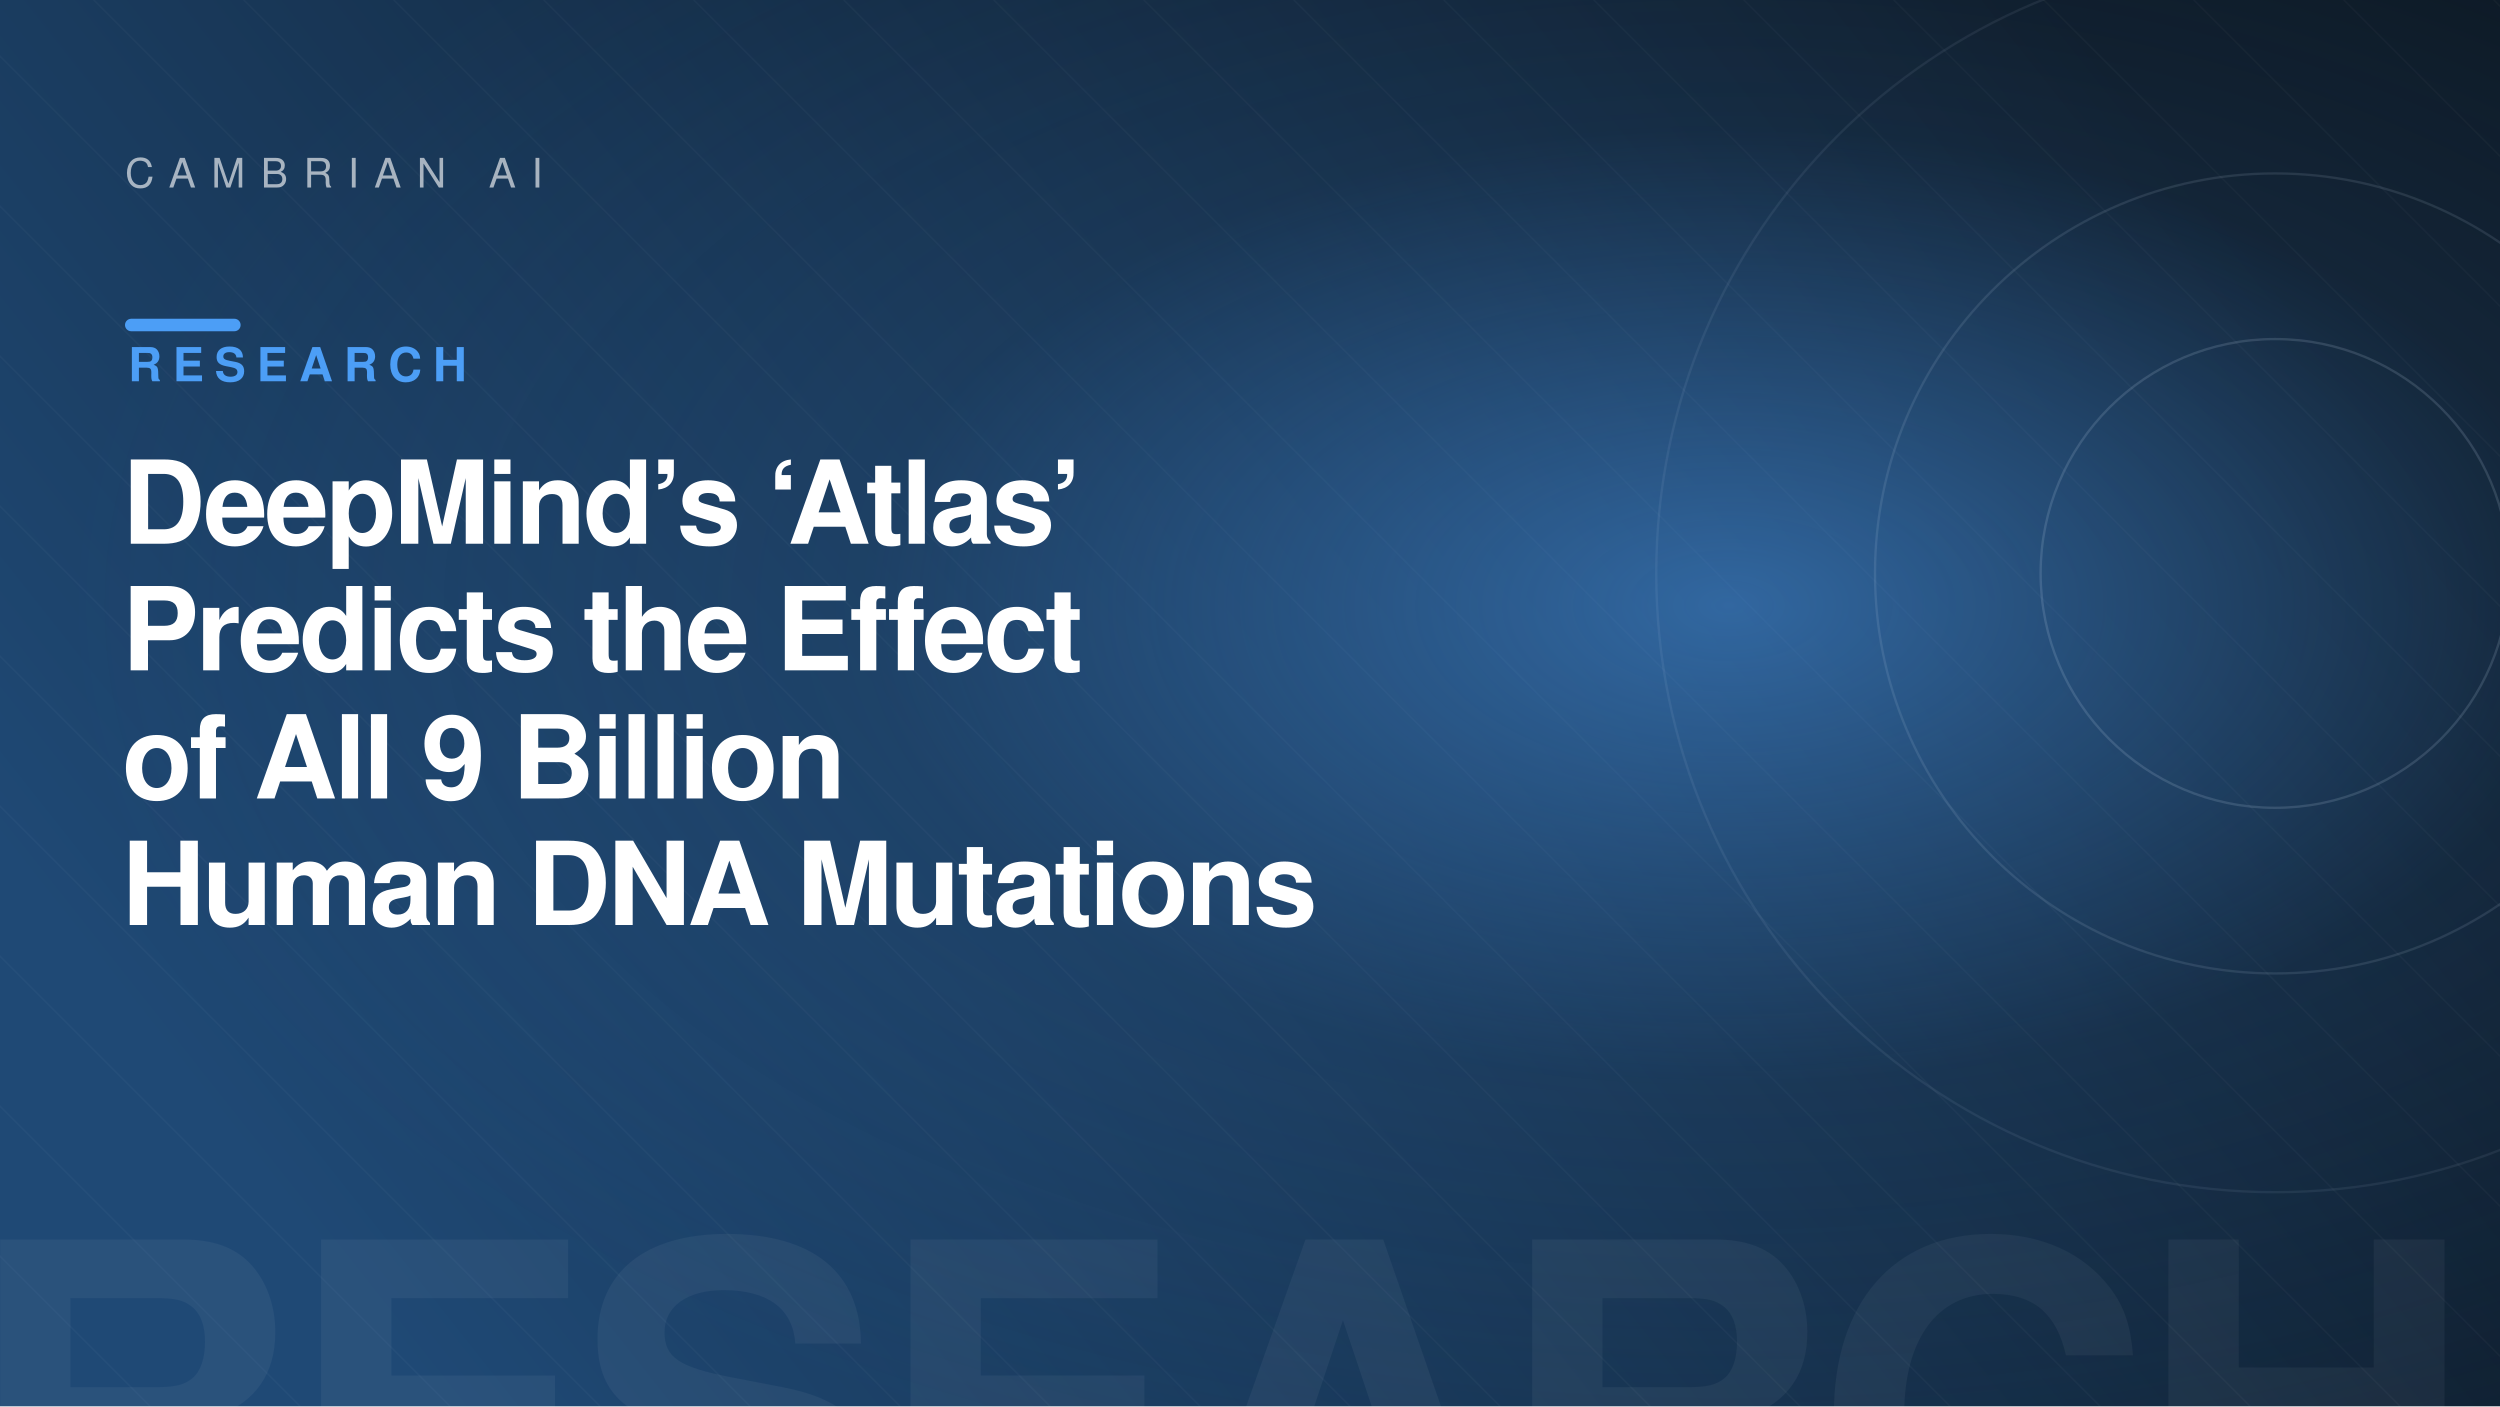
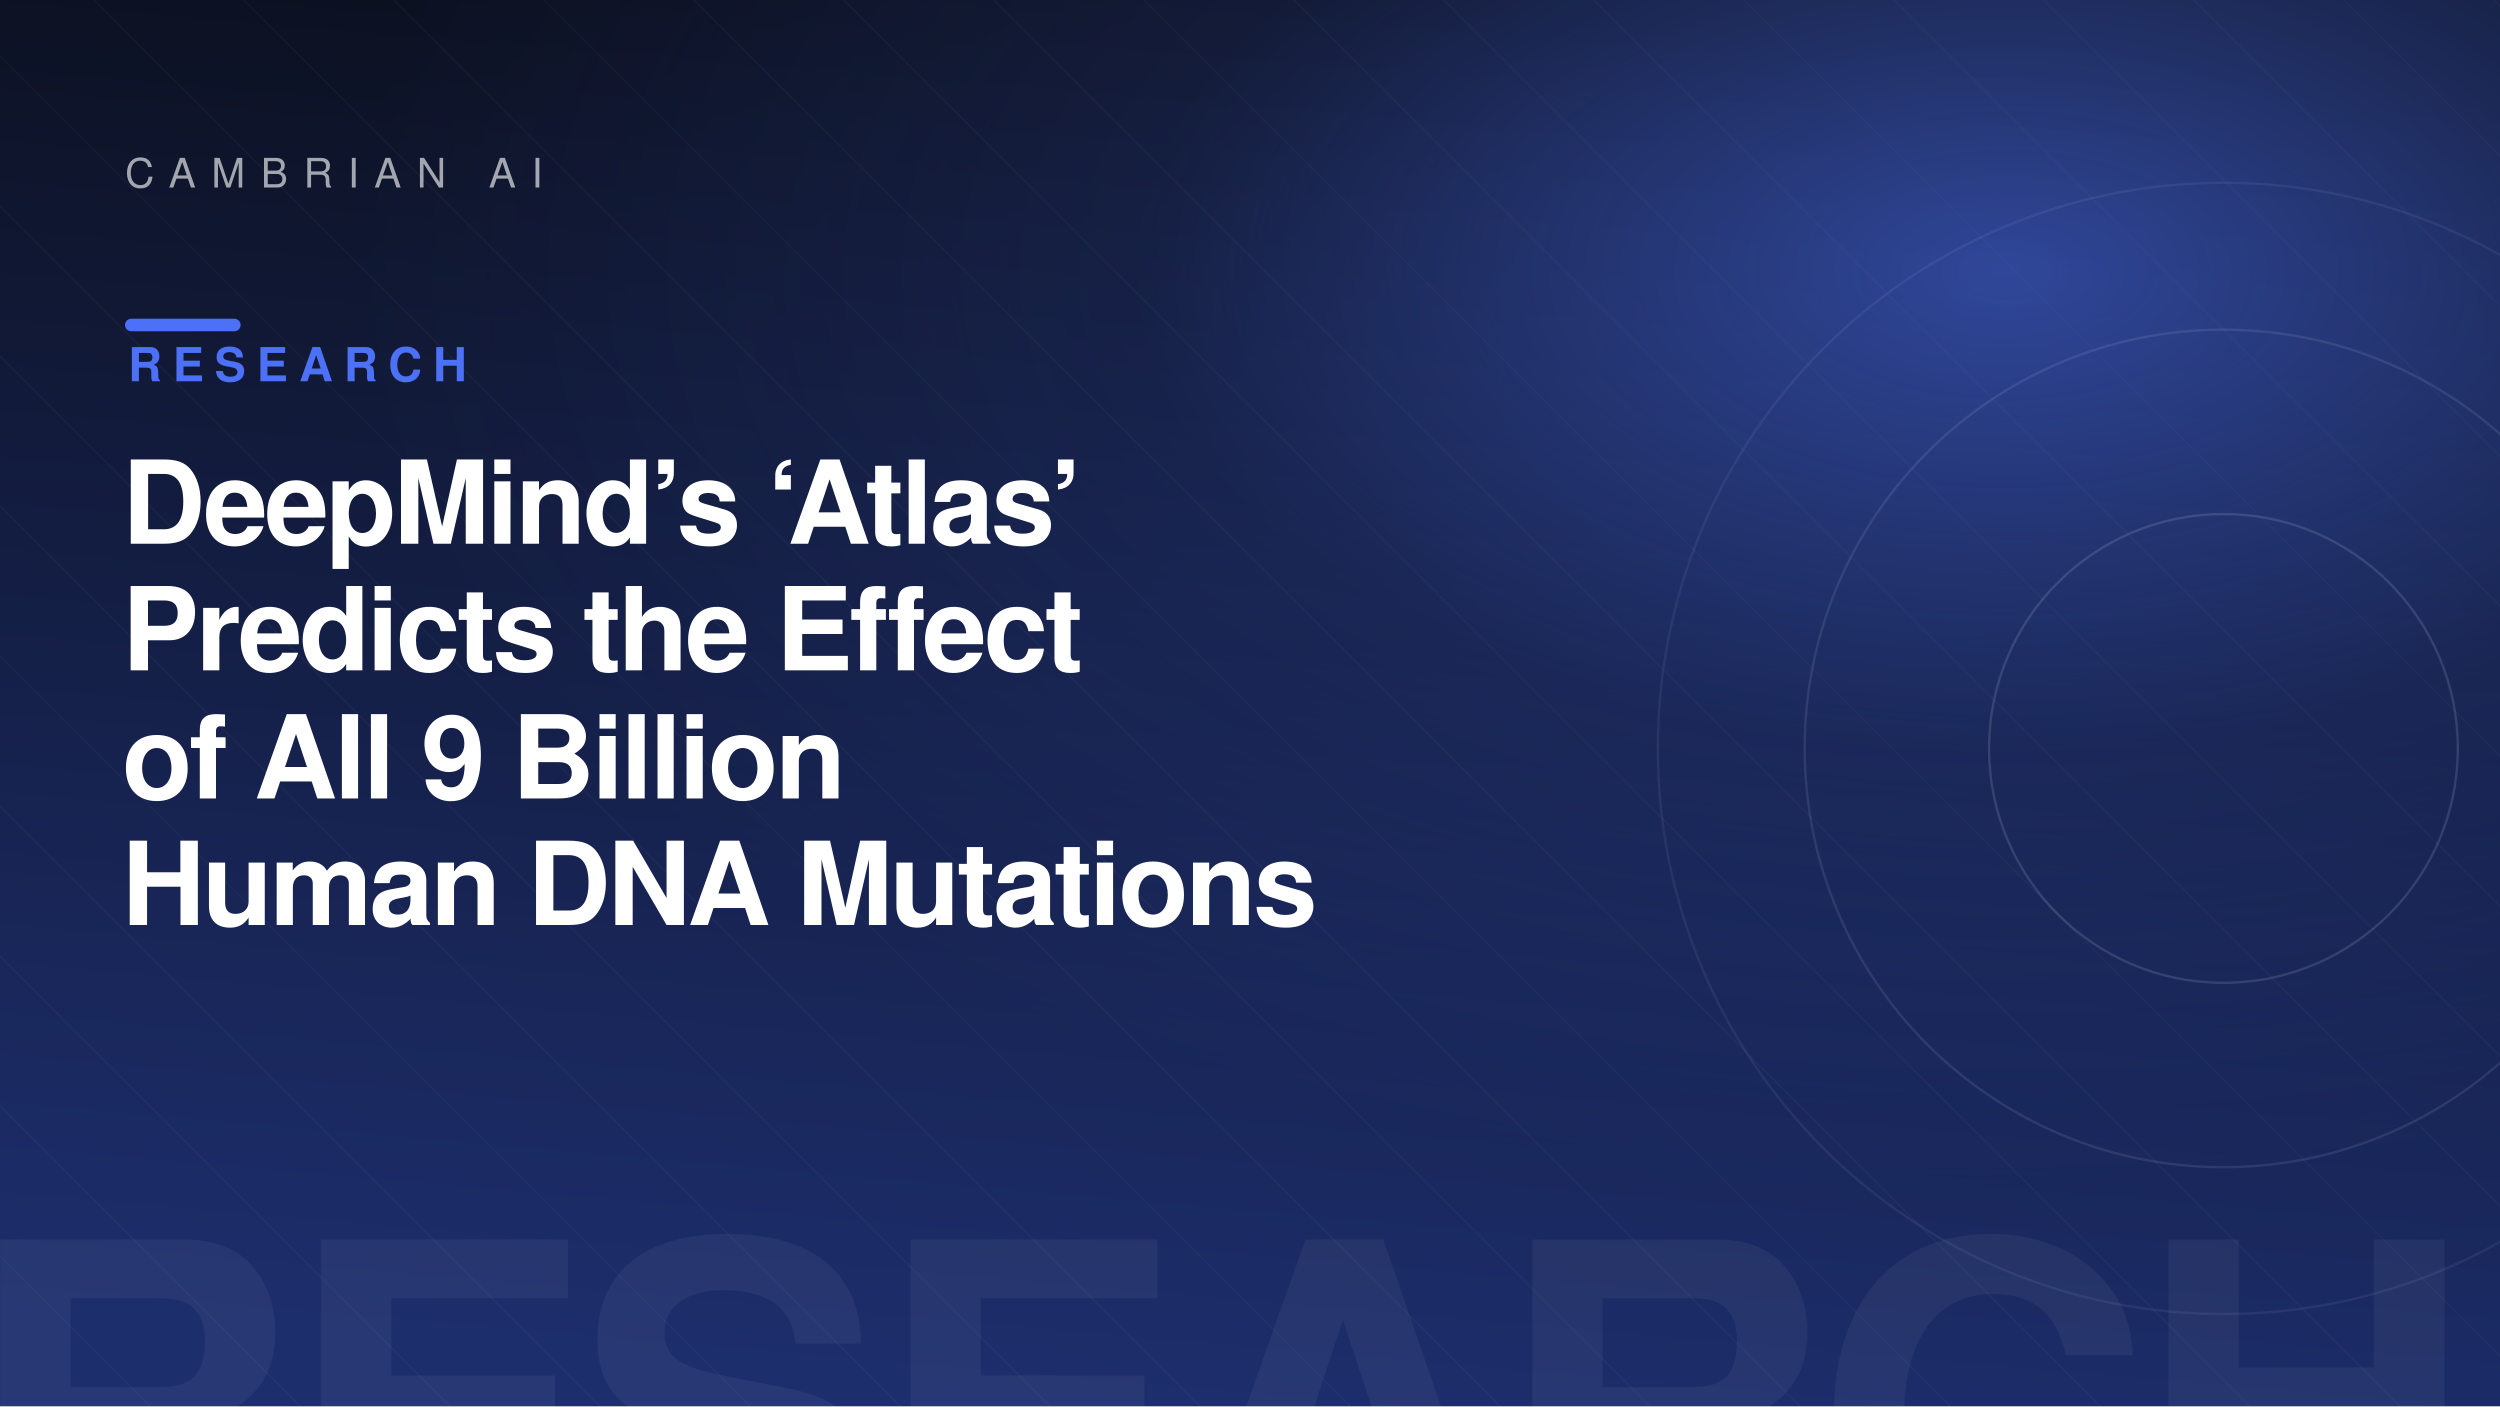
<svg xmlns="http://www.w3.org/2000/svg" width="1600" height="900" viewBox="0 0 1600 900" role="img" aria-label="DeepMind’s ‘Atlas’ Predicts the Effect of All 9 Billion Human DNA Mutations">
  <defs>
-     <linearGradient id="bg" gradientTransform="rotate(156 0.5 0.5)">
-       <stop offset="0" stop-color="hsl(211, 44%, 8%)" />
-       <stop offset="1" stop-color="hsl(211, 58%, 29%)" />
+     <linearGradient id="bg" gradientTransform="rotate(98 0.5 0.5)">
+       <stop offset="0" stop-color="hsl(227, 44%, 8%)" />
+       <stop offset="1" stop-color="hsl(227, 58%, 27%)" />
    </linearGradient>
-     <radialGradient id="glow" cx="69%" cy="43%" r="66%">
-       <stop offset="0" stop-color="hsl(211, 90%, 63%)" stop-opacity="0.55" />
-       <stop offset="52%" stop-color="hsl(211, 90%, 63%)" stop-opacity="0.12" />
-       <stop offset="100%" stop-color="hsl(211, 90%, 63%)" stop-opacity="0" />
+     <radialGradient id="glow" cx="80%" cy="19%" r="66%">
+       <stop offset="0" stop-color="hsl(227, 90%, 63%)" stop-opacity="0.55" />
+       <stop offset="52%" stop-color="hsl(227, 90%, 63%)" stop-opacity="0.12" />
+       <stop offset="100%" stop-color="hsl(227, 90%, 63%)" stop-opacity="0" />
    </radialGradient>
  </defs>
  <rect width="1600" height="900" fill="url(#bg)" />
  <g>
    <line x1="-900" y1="0" x2="0" y2="900" stroke="#ffffff" stroke-width="1" opacity="0.028" />
    <line x1="-804" y1="0" x2="96" y2="900" stroke="#ffffff" stroke-width="1" opacity="0.028" />
    <line x1="-708" y1="0" x2="192" y2="900" stroke="#ffffff" stroke-width="1" opacity="0.028" />
    <line x1="-612" y1="0" x2="288" y2="900" stroke="#ffffff" stroke-width="1" opacity="0.028" />
    <line x1="-516" y1="0" x2="384" y2="900" stroke="#ffffff" stroke-width="1" opacity="0.028" />
    <line x1="-420" y1="0" x2="480" y2="900" stroke="#ffffff" stroke-width="1" opacity="0.028" />
    <line x1="-324" y1="0" x2="576" y2="900" stroke="#ffffff" stroke-width="1" opacity="0.028" />
    <line x1="-228" y1="0" x2="672" y2="900" stroke="#ffffff" stroke-width="1" opacity="0.028" />
    <line x1="-132" y1="0" x2="768" y2="900" stroke="#ffffff" stroke-width="1" opacity="0.028" />
    <line x1="-36" y1="0" x2="864" y2="900" stroke="#ffffff" stroke-width="1" opacity="0.028" />
    <line x1="60" y1="0" x2="960" y2="900" stroke="#ffffff" stroke-width="1" opacity="0.028" />
    <line x1="156" y1="0" x2="1056" y2="900" stroke="#ffffff" stroke-width="1" opacity="0.028" />
    <line x1="252" y1="0" x2="1152" y2="900" stroke="#ffffff" stroke-width="1" opacity="0.028" />
    <line x1="348" y1="0" x2="1248" y2="900" stroke="#ffffff" stroke-width="1" opacity="0.028" />
    <line x1="444" y1="0" x2="1344" y2="900" stroke="#ffffff" stroke-width="1" opacity="0.028" />
    <line x1="540" y1="0" x2="1440" y2="900" stroke="#ffffff" stroke-width="1" opacity="0.028" />
    <line x1="636" y1="0" x2="1536" y2="900" stroke="#ffffff" stroke-width="1" opacity="0.028" />
    <line x1="732" y1="0" x2="1632" y2="900" stroke="#ffffff" stroke-width="1" opacity="0.028" />
    <line x1="828" y1="0" x2="1728" y2="900" stroke="#ffffff" stroke-width="1" opacity="0.028" />
    <line x1="924" y1="0" x2="1824" y2="900" stroke="#ffffff" stroke-width="1" opacity="0.028" />
    <line x1="1020" y1="0" x2="1920" y2="900" stroke="#ffffff" stroke-width="1" opacity="0.028" />
    <line x1="1116" y1="0" x2="2016" y2="900" stroke="#ffffff" stroke-width="1" opacity="0.028" />
    <line x1="1212" y1="0" x2="2112" y2="900" stroke="#ffffff" stroke-width="1" opacity="0.028" />
    <line x1="1308" y1="0" x2="2208" y2="900" stroke="#ffffff" stroke-width="1" opacity="0.028" />
    <line x1="1404" y1="0" x2="2304" y2="900" stroke="#ffffff" stroke-width="1" opacity="0.028" />
    <line x1="1500" y1="0" x2="2400" y2="900" stroke="#ffffff" stroke-width="1" opacity="0.028" />
    <line x1="1596" y1="0" x2="2496" y2="900" stroke="#ffffff" stroke-width="1" opacity="0.028" />
  </g>
  <text x="1584" y="1012" text-anchor="end" font-family="Helvetica, Arial, sans-serif" font-size="300" font-weight="800" letter-spacing="-10" fill="#ffffff" opacity="0.05">RESEARCH</text>
  <rect width="1600" height="900" fill="url(#glow)" />
  <g>
-     <circle cx="1456" cy="367" r="150" fill="none" stroke="hsl(211, 55%, 86%)" stroke-width="1.5" opacity="0.16" />
-     <circle cx="1456" cy="367" r="256" fill="none" stroke="hsl(211, 55%, 86%)" stroke-width="1.5" opacity="0.12" />
-     <circle cx="1456" cy="367" r="396" fill="none" stroke="hsl(211, 55%, 86%)" stroke-width="1.5" opacity="0.08" />
+     <circle cx="1423" cy="479" r="150" fill="none" stroke="hsl(227, 55%, 86%)" stroke-width="1.5" opacity="0.16" />
+     <circle cx="1423" cy="479" r="268" fill="none" stroke="hsl(227, 55%, 86%)" stroke-width="1.5" opacity="0.12" />
+     <circle cx="1423" cy="479" r="362" fill="none" stroke="hsl(227, 55%, 86%)" stroke-width="1.5" opacity="0.08" />
  </g>
  <text x="80" y="120" font-family="Helvetica, Arial, sans-serif" font-size="26" letter-spacing="10" fill="#ffffff" opacity="0.62">CAMBRIAN AI</text>
-   <rect x="80" y="204" width="74" height="8" rx="4" fill="hsl(211, 90%, 63%)" />
-   <text x="82" y="244" font-family="Helvetica, Arial, sans-serif" font-size="30" font-weight="700" letter-spacing="7" fill="hsl(211, 90%, 63%)">RESEARCH</text>
+   <rect x="80" y="204" width="74" height="8" rx="4" fill="hsl(227, 90%, 63%)" />
+   <text x="82" y="244" font-family="Helvetica, Arial, sans-serif" font-size="30" font-weight="700" letter-spacing="7" fill="hsl(227, 90%, 63%)">RESEARCH</text>
  <text x="78" y="348" font-family="Helvetica, Arial, sans-serif" font-size="74" font-weight="700" letter-spacing="-2" fill="#ffffff">DeepMind’s ‘Atlas’</text>
  <text x="78" y="429" font-family="Helvetica, Arial, sans-serif" font-size="74" font-weight="700" letter-spacing="-2" fill="#ffffff">Predicts the Effect</text>
  <text x="78" y="511" font-family="Helvetica, Arial, sans-serif" font-size="74" font-weight="700" letter-spacing="-2" fill="#ffffff">of All 9 Billion</text>
  <text x="78" y="592" font-family="Helvetica, Arial, sans-serif" font-size="74" font-weight="700" letter-spacing="-2" fill="#ffffff">Human DNA Mutations</text>
</svg>
